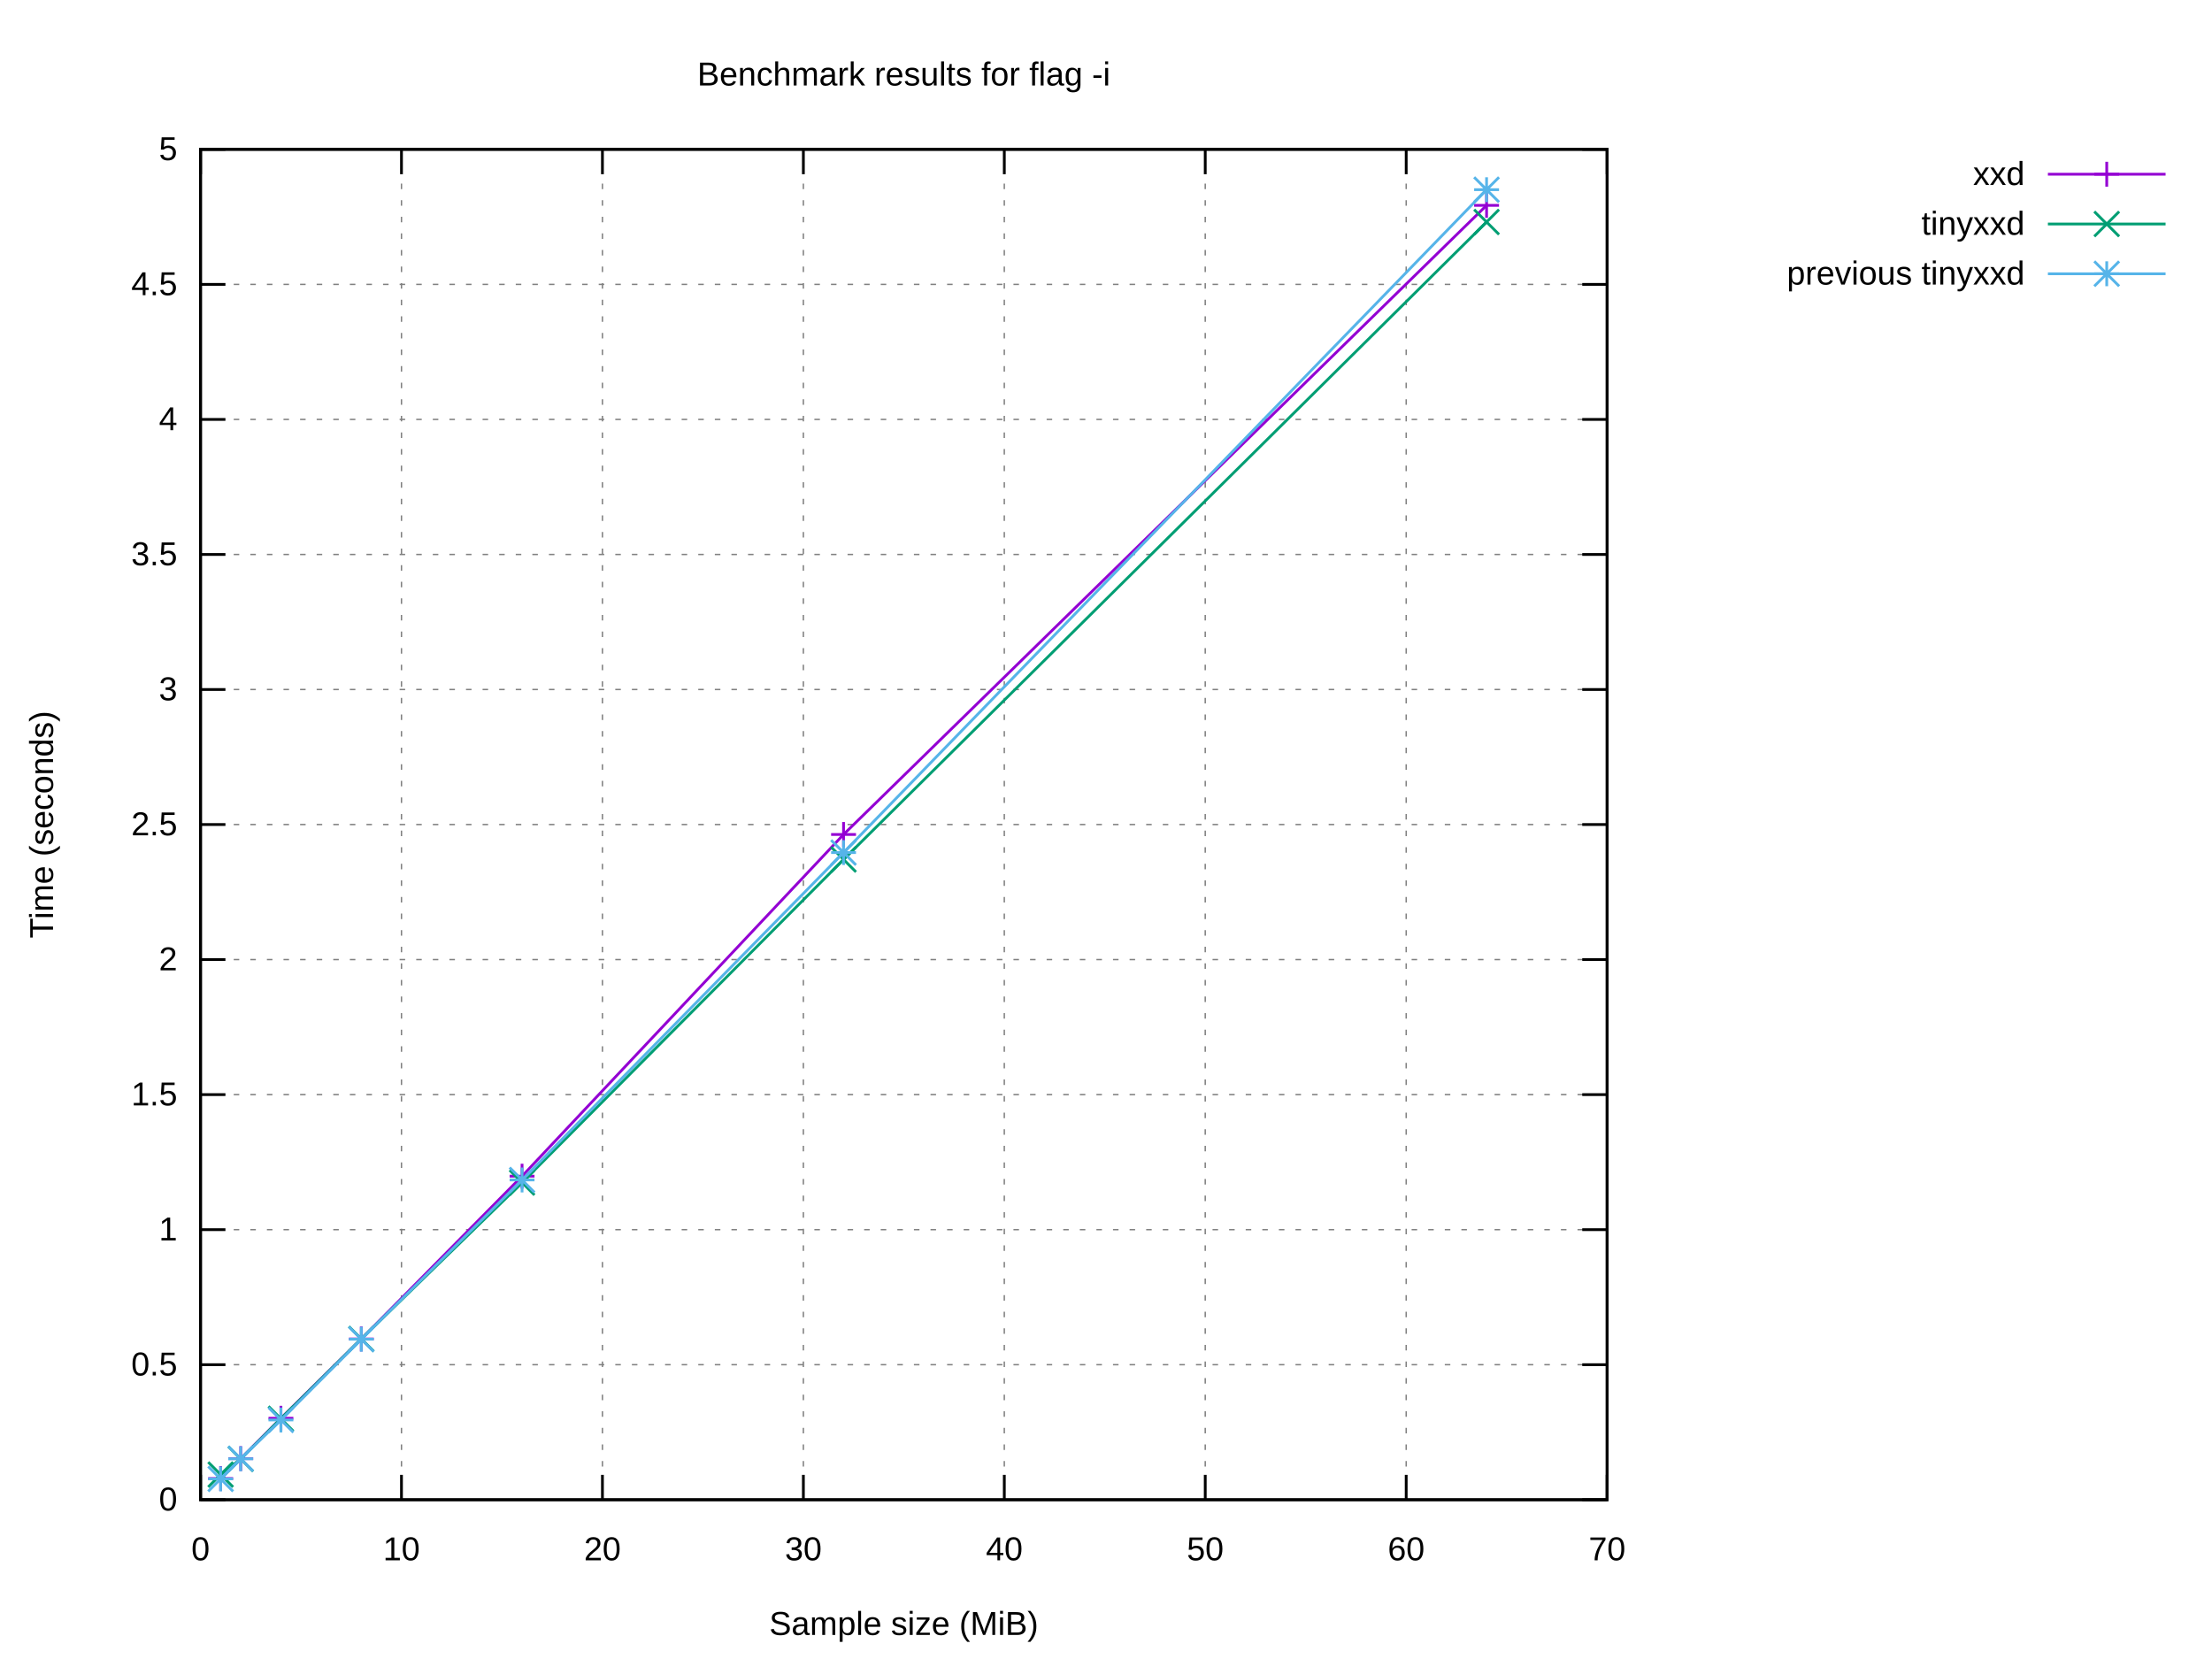
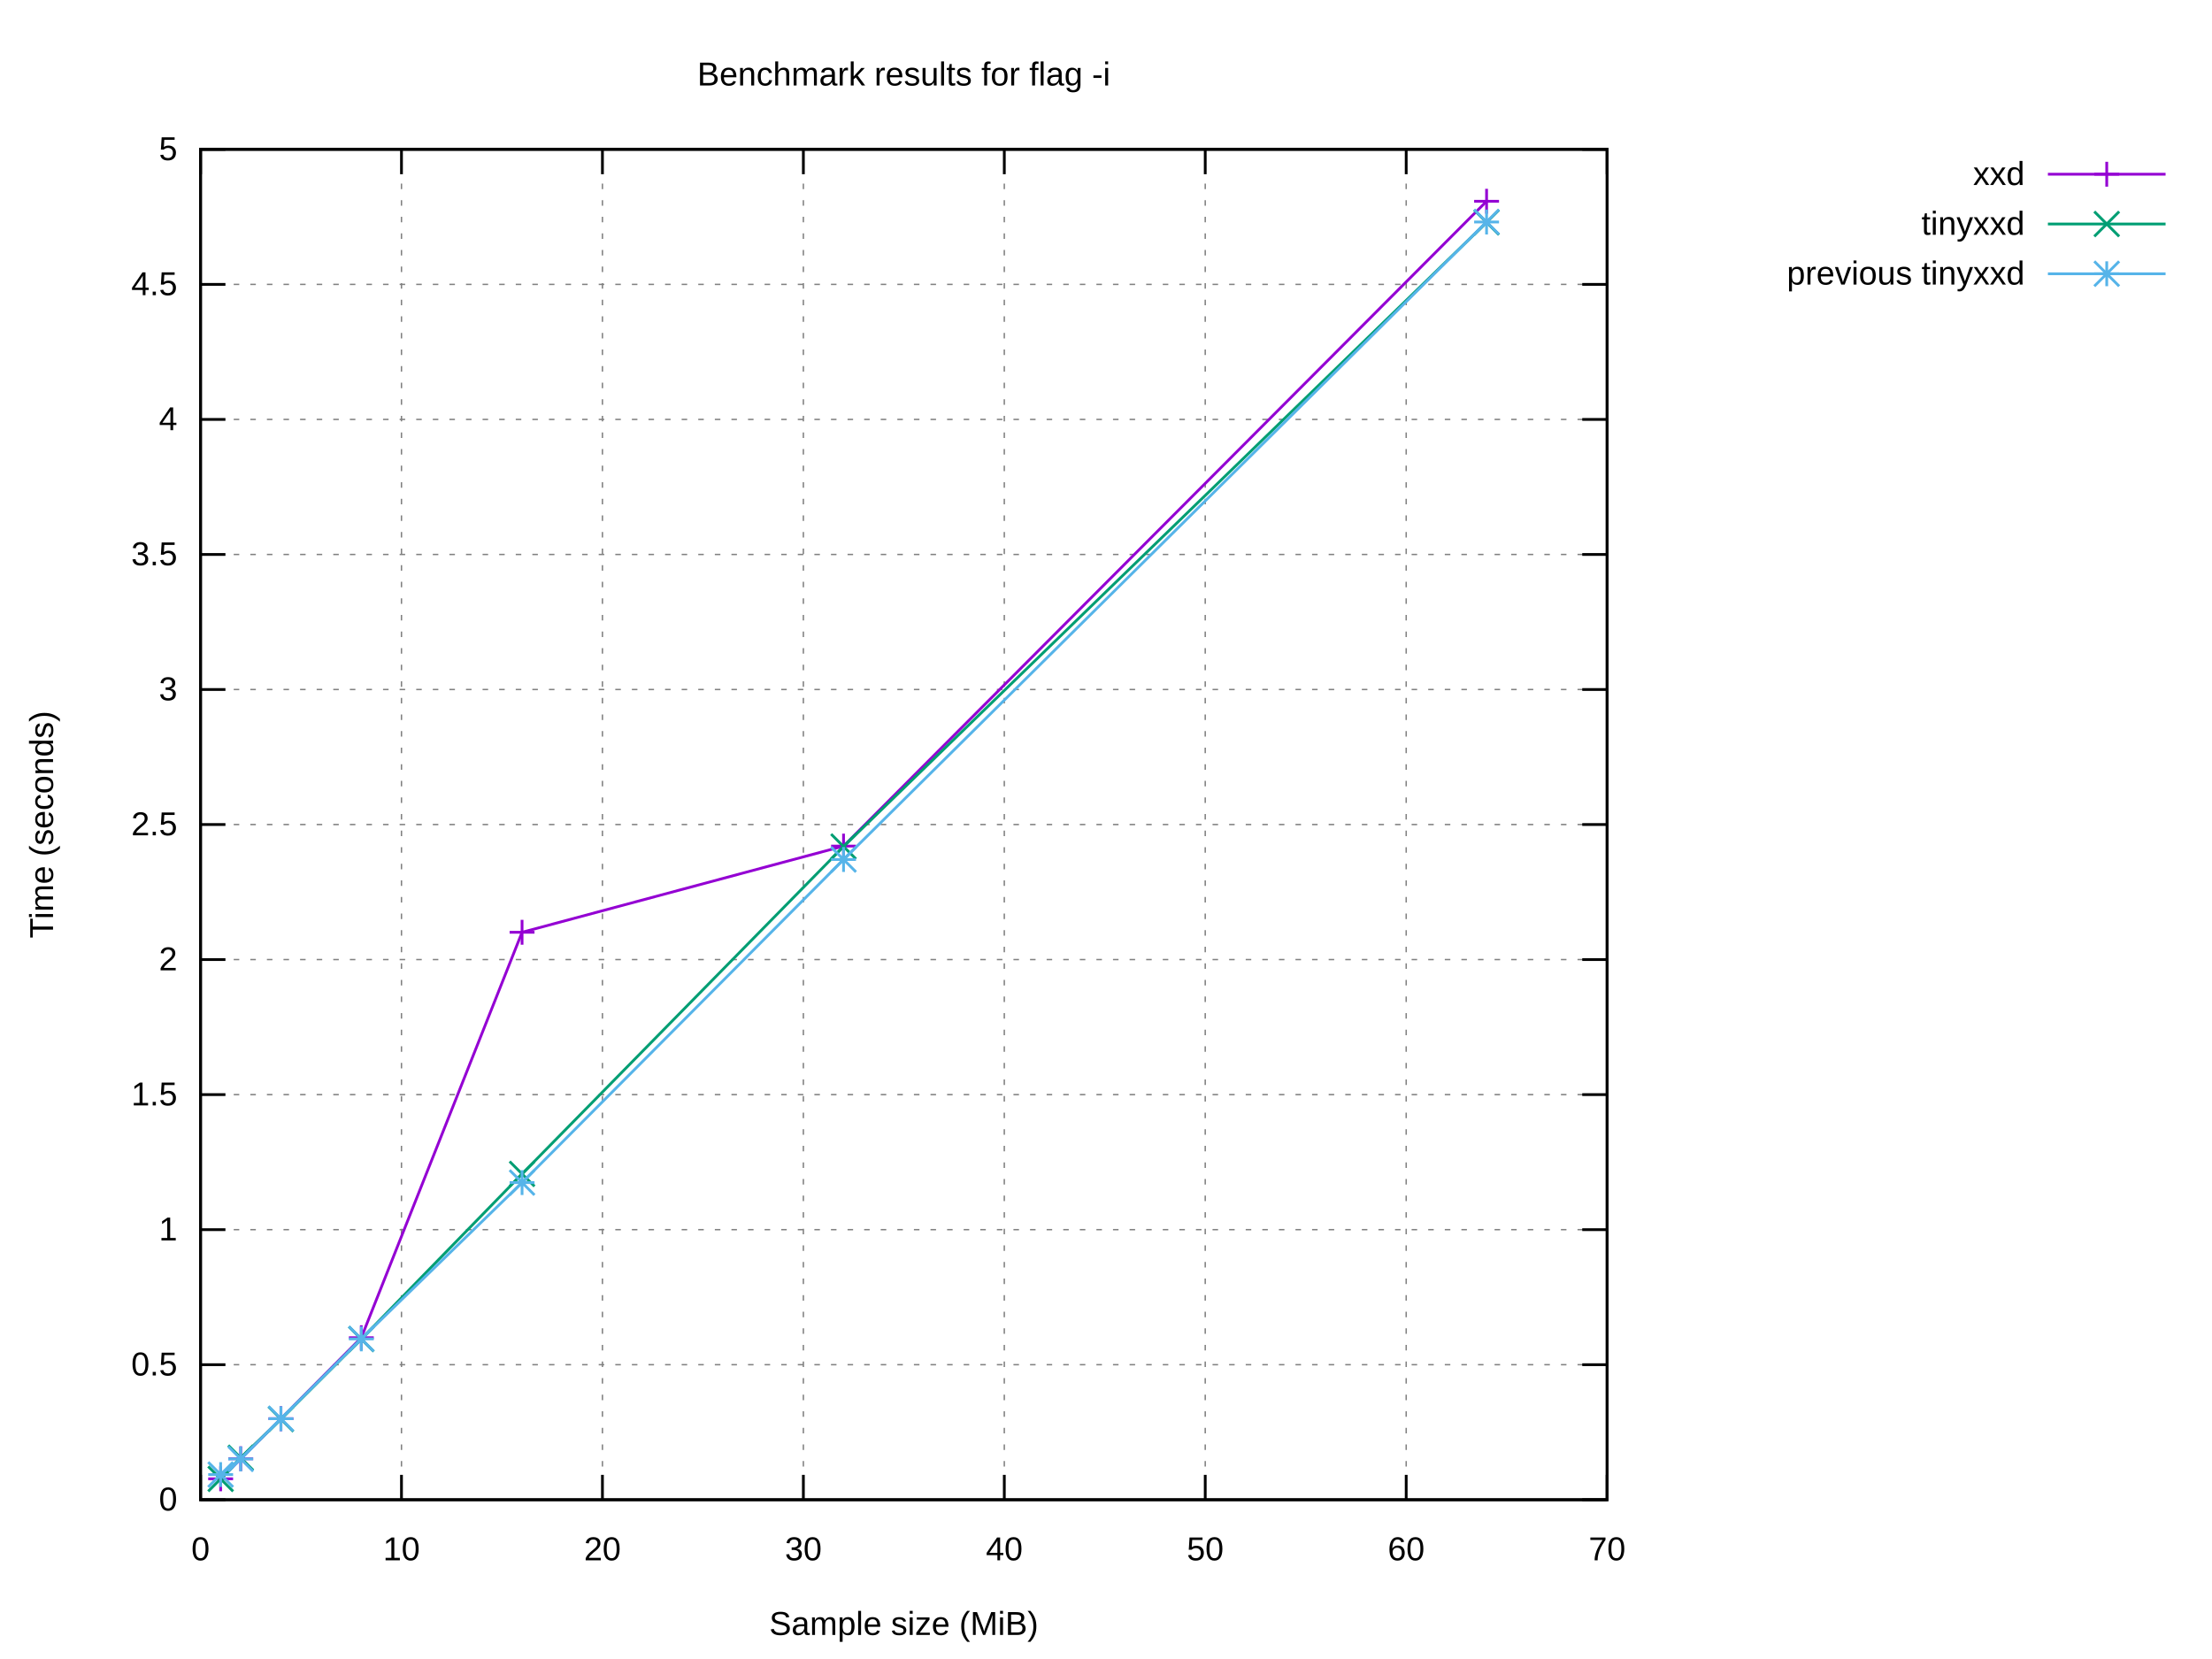
<svg xmlns="http://www.w3.org/2000/svg" xmlns:xlink="http://www.w3.org/1999/xlink" width="800" height="600" viewBox="0 0 800 600">
  <g id="gnuplot_canvas">
    <rect x="0" y="0" width="800" height="600" fill="#ffffff" />
    <defs>
      <circle id="gpDot" r="0.5" stroke-width="0.5" stroke="currentColor" />
      <path id="gpPt0" stroke-width="0.222" stroke="currentColor" d="M-1,0 h2 M0,-1 v2" />
      <path id="gpPt1" stroke-width="0.222" stroke="currentColor" d="M-1,-1 L1,1 M1,-1 L-1,1" />
      <path id="gpPt2" stroke-width="0.222" stroke="currentColor" d="M-1,0 L1,0 M0,-1 L0,1 M-1,-1 L1,1 M-1,1 L1,-1" />
      <rect id="gpPt3" stroke-width="0.222" stroke="currentColor" x="-1" y="-1" width="2" height="2" />
      <rect id="gpPt4" stroke-width="0.222" stroke="currentColor" fill="currentColor" x="-1" y="-1" width="2" height="2" />
      <circle id="gpPt5" stroke-width="0.222" stroke="currentColor" cx="0" cy="0" r="1" />
      <use xlink:href="#gpPt5" id="gpPt6" fill="currentColor" stroke="none" />
      <path id="gpPt7" stroke-width="0.222" stroke="currentColor" d="M0,-1.33 L-1.33,0.67 L1.33,0.67 z" />
      <use xlink:href="#gpPt7" id="gpPt8" fill="currentColor" stroke="none" />
      <use xlink:href="#gpPt7" id="gpPt9" stroke="currentColor" transform="rotate(180)" />
      <use xlink:href="#gpPt9" id="gpPt10" fill="currentColor" stroke="none" />
      <use xlink:href="#gpPt3" id="gpPt11" stroke="currentColor" transform="rotate(45)" />
      <use xlink:href="#gpPt11" id="gpPt12" fill="currentColor" stroke="none" />
      <path id="gpPt13" stroke-width="0.222" stroke="currentColor" d="M0,1.330 L1.265,0.411 L0.782,-1.067 L-0.782,-1.076 L-1.265,0.411 z" />
      <use xlink:href="#gpPt13" id="gpPt14" fill="currentColor" stroke="none" />
      <filter id="textbox" filterUnits="objectBoundingBox" x="0" y="0" height="1" width="1">
        <feFlood flood-color="#FFFFFF" flood-opacity="1" result="bgnd" />
        <feComposite in="SourceGraphic" in2="bgnd" operator="atop" />
      </filter>
      <filter id="greybox" filterUnits="objectBoundingBox" x="0" y="0" height="1" width="1">
        <feFlood flood-color="lightgrey" flood-opacity="1" result="grey" />
        <feComposite in="SourceGraphic" in2="grey" operator="atop" />
      </filter>
    </defs>
    <g fill="none" color="#FFFFFF" stroke="currentColor" stroke-width="1.00" stroke-linecap="butt" stroke-linejoin="miter">
</g>
    <g fill="none" color="black" stroke="currentColor" stroke-width="1.00" stroke-linecap="butt" stroke-linejoin="miter">
</g>
    <g fill="none" color="black" stroke="black" stroke-width="0.50" stroke-linecap="butt" stroke-linejoin="miter">
</g>
    <g fill="none" color="gray" stroke="currentColor" stroke-width="0.50" stroke-linecap="butt" stroke-linejoin="miter">
      <path stroke="gray" stroke-dasharray="2,4" class="gridline" d="M72.53,542.40 L581.24,542.40  " />
    </g>
    <g fill="none" color="gray" stroke="gray" stroke-width="1.00" stroke-linecap="butt" stroke-linejoin="miter">
</g>
    <g fill="none" color="black" stroke="currentColor" stroke-width="1.00" stroke-linecap="butt" stroke-linejoin="miter">
      <path stroke="black" d="M72.53,542.40 L81.53,542.40 M581.24,542.40 L572.24,542.40  " />
      <g transform="translate(64.14,546.30)" stroke="none" fill="black" font-family="Arial" font-size="12.00" text-anchor="end">
        <text>
          <tspan font-family="Arial"> 0</tspan>
        </text>
      </g>
    </g>
    <g fill="none" color="black" stroke="currentColor" stroke-width="1.00" stroke-linecap="butt" stroke-linejoin="miter">
</g>
    <g fill="none" color="black" stroke="black" stroke-width="0.50" stroke-linecap="butt" stroke-linejoin="miter">
</g>
    <g fill="none" color="gray" stroke="currentColor" stroke-width="0.50" stroke-linecap="butt" stroke-linejoin="miter">
      <path stroke="gray" stroke-dasharray="2,4" class="gridline" d="M72.53,493.56 L581.24,493.56  " />
    </g>
    <g fill="none" color="gray" stroke="gray" stroke-width="1.00" stroke-linecap="butt" stroke-linejoin="miter">
</g>
    <g fill="none" color="black" stroke="currentColor" stroke-width="1.00" stroke-linecap="butt" stroke-linejoin="miter">
      <path stroke="black" d="M72.53,493.56 L81.53,493.56 M581.24,493.56 L572.24,493.56  " />
      <g transform="translate(64.14,497.46)" stroke="none" fill="black" font-family="Arial" font-size="12.00" text-anchor="end">
        <text>
          <tspan font-family="Arial"> 0.5</tspan>
        </text>
      </g>
    </g>
    <g fill="none" color="black" stroke="currentColor" stroke-width="1.00" stroke-linecap="butt" stroke-linejoin="miter">
</g>
    <g fill="none" color="black" stroke="black" stroke-width="0.50" stroke-linecap="butt" stroke-linejoin="miter">
</g>
    <g fill="none" color="gray" stroke="currentColor" stroke-width="0.50" stroke-linecap="butt" stroke-linejoin="miter">
      <path stroke="gray" stroke-dasharray="2,4" class="gridline" d="M72.53,444.72 L581.24,444.72  " />
    </g>
    <g fill="none" color="gray" stroke="gray" stroke-width="1.00" stroke-linecap="butt" stroke-linejoin="miter">
</g>
    <g fill="none" color="black" stroke="currentColor" stroke-width="1.00" stroke-linecap="butt" stroke-linejoin="miter">
      <path stroke="black" d="M72.53,444.72 L81.53,444.72 M581.24,444.72 L572.24,444.72  " />
      <g transform="translate(64.14,448.62)" stroke="none" fill="black" font-family="Arial" font-size="12.00" text-anchor="end">
        <text>
          <tspan font-family="Arial"> 1</tspan>
        </text>
      </g>
    </g>
    <g fill="none" color="black" stroke="currentColor" stroke-width="1.00" stroke-linecap="butt" stroke-linejoin="miter">
</g>
    <g fill="none" color="black" stroke="black" stroke-width="0.50" stroke-linecap="butt" stroke-linejoin="miter">
</g>
    <g fill="none" color="gray" stroke="currentColor" stroke-width="0.50" stroke-linecap="butt" stroke-linejoin="miter">
      <path stroke="gray" stroke-dasharray="2,4" class="gridline" d="M72.53,395.88 L581.24,395.88  " />
    </g>
    <g fill="none" color="gray" stroke="gray" stroke-width="1.00" stroke-linecap="butt" stroke-linejoin="miter">
</g>
    <g fill="none" color="black" stroke="currentColor" stroke-width="1.00" stroke-linecap="butt" stroke-linejoin="miter">
      <path stroke="black" d="M72.53,395.88 L81.53,395.88 M581.24,395.88 L572.24,395.88  " />
      <g transform="translate(64.14,399.78)" stroke="none" fill="black" font-family="Arial" font-size="12.00" text-anchor="end">
        <text>
          <tspan font-family="Arial"> 1.5</tspan>
        </text>
      </g>
    </g>
    <g fill="none" color="black" stroke="currentColor" stroke-width="1.00" stroke-linecap="butt" stroke-linejoin="miter">
</g>
    <g fill="none" color="black" stroke="black" stroke-width="0.50" stroke-linecap="butt" stroke-linejoin="miter">
</g>
    <g fill="none" color="gray" stroke="currentColor" stroke-width="0.50" stroke-linecap="butt" stroke-linejoin="miter">
      <path stroke="gray" stroke-dasharray="2,4" class="gridline" d="M72.53,347.04 L581.24,347.04  " />
    </g>
    <g fill="none" color="gray" stroke="gray" stroke-width="1.00" stroke-linecap="butt" stroke-linejoin="miter">
</g>
    <g fill="none" color="black" stroke="currentColor" stroke-width="1.00" stroke-linecap="butt" stroke-linejoin="miter">
      <path stroke="black" d="M72.53,347.04 L81.53,347.04 M581.24,347.04 L572.24,347.04  " />
      <g transform="translate(64.14,350.94)" stroke="none" fill="black" font-family="Arial" font-size="12.00" text-anchor="end">
        <text>
          <tspan font-family="Arial"> 2</tspan>
        </text>
      </g>
    </g>
    <g fill="none" color="black" stroke="currentColor" stroke-width="1.00" stroke-linecap="butt" stroke-linejoin="miter">
</g>
    <g fill="none" color="black" stroke="black" stroke-width="0.50" stroke-linecap="butt" stroke-linejoin="miter">
</g>
    <g fill="none" color="gray" stroke="currentColor" stroke-width="0.50" stroke-linecap="butt" stroke-linejoin="miter">
      <path stroke="gray" stroke-dasharray="2,4" class="gridline" d="M72.53,298.20 L581.24,298.20  " />
    </g>
    <g fill="none" color="gray" stroke="gray" stroke-width="1.00" stroke-linecap="butt" stroke-linejoin="miter">
</g>
    <g fill="none" color="black" stroke="currentColor" stroke-width="1.00" stroke-linecap="butt" stroke-linejoin="miter">
      <path stroke="black" d="M72.53,298.20 L81.53,298.20 M581.24,298.20 L572.24,298.20  " />
      <g transform="translate(64.14,302.10)" stroke="none" fill="black" font-family="Arial" font-size="12.00" text-anchor="end">
        <text>
          <tspan font-family="Arial"> 2.5</tspan>
        </text>
      </g>
    </g>
    <g fill="none" color="black" stroke="currentColor" stroke-width="1.00" stroke-linecap="butt" stroke-linejoin="miter">
</g>
    <g fill="none" color="black" stroke="black" stroke-width="0.50" stroke-linecap="butt" stroke-linejoin="miter">
</g>
    <g fill="none" color="gray" stroke="currentColor" stroke-width="0.50" stroke-linecap="butt" stroke-linejoin="miter">
      <path stroke="gray" stroke-dasharray="2,4" class="gridline" d="M72.53,249.37 L581.24,249.37  " />
    </g>
    <g fill="none" color="gray" stroke="gray" stroke-width="1.00" stroke-linecap="butt" stroke-linejoin="miter">
</g>
    <g fill="none" color="black" stroke="currentColor" stroke-width="1.00" stroke-linecap="butt" stroke-linejoin="miter">
      <path stroke="black" d="M72.53,249.37 L81.53,249.37 M581.24,249.37 L572.24,249.37  " />
      <g transform="translate(64.14,253.27)" stroke="none" fill="black" font-family="Arial" font-size="12.00" text-anchor="end">
        <text>
          <tspan font-family="Arial"> 3</tspan>
        </text>
      </g>
    </g>
    <g fill="none" color="black" stroke="currentColor" stroke-width="1.00" stroke-linecap="butt" stroke-linejoin="miter">
</g>
    <g fill="none" color="black" stroke="black" stroke-width="0.50" stroke-linecap="butt" stroke-linejoin="miter">
</g>
    <g fill="none" color="gray" stroke="currentColor" stroke-width="0.50" stroke-linecap="butt" stroke-linejoin="miter">
      <path stroke="gray" stroke-dasharray="2,4" class="gridline" d="M72.53,200.53 L581.24,200.53  " />
    </g>
    <g fill="none" color="gray" stroke="gray" stroke-width="1.00" stroke-linecap="butt" stroke-linejoin="miter">
</g>
    <g fill="none" color="black" stroke="currentColor" stroke-width="1.00" stroke-linecap="butt" stroke-linejoin="miter">
      <path stroke="black" d="M72.53,200.53 L81.53,200.53 M581.24,200.53 L572.24,200.53  " />
      <g transform="translate(64.14,204.43)" stroke="none" fill="black" font-family="Arial" font-size="12.00" text-anchor="end">
        <text>
          <tspan font-family="Arial"> 3.5</tspan>
        </text>
      </g>
    </g>
    <g fill="none" color="black" stroke="currentColor" stroke-width="1.00" stroke-linecap="butt" stroke-linejoin="miter">
</g>
    <g fill="none" color="black" stroke="black" stroke-width="0.50" stroke-linecap="butt" stroke-linejoin="miter">
</g>
    <g fill="none" color="gray" stroke="currentColor" stroke-width="0.50" stroke-linecap="butt" stroke-linejoin="miter">
      <path stroke="gray" stroke-dasharray="2,4" class="gridline" d="M72.53,151.69 L581.24,151.69  " />
    </g>
    <g fill="none" color="gray" stroke="gray" stroke-width="1.00" stroke-linecap="butt" stroke-linejoin="miter">
</g>
    <g fill="none" color="black" stroke="currentColor" stroke-width="1.00" stroke-linecap="butt" stroke-linejoin="miter">
      <path stroke="black" d="M72.53,151.69 L81.53,151.69 M581.24,151.69 L572.24,151.69  " />
      <g transform="translate(64.14,155.59)" stroke="none" fill="black" font-family="Arial" font-size="12.00" text-anchor="end">
        <text>
          <tspan font-family="Arial"> 4</tspan>
        </text>
      </g>
    </g>
    <g fill="none" color="black" stroke="currentColor" stroke-width="1.00" stroke-linecap="butt" stroke-linejoin="miter">
</g>
    <g fill="none" color="black" stroke="black" stroke-width="0.50" stroke-linecap="butt" stroke-linejoin="miter">
</g>
    <g fill="none" color="gray" stroke="currentColor" stroke-width="0.50" stroke-linecap="butt" stroke-linejoin="miter">
      <path stroke="gray" stroke-dasharray="2,4" class="gridline" d="M72.53,102.85 L581.24,102.85  " />
    </g>
    <g fill="none" color="gray" stroke="gray" stroke-width="1.00" stroke-linecap="butt" stroke-linejoin="miter">
</g>
    <g fill="none" color="black" stroke="currentColor" stroke-width="1.00" stroke-linecap="butt" stroke-linejoin="miter">
      <path stroke="black" d="M72.53,102.85 L81.53,102.85 M581.24,102.85 L572.24,102.85  " />
      <g transform="translate(64.14,106.75)" stroke="none" fill="black" font-family="Arial" font-size="12.00" text-anchor="end">
        <text>
          <tspan font-family="Arial"> 4.5</tspan>
        </text>
      </g>
    </g>
    <g fill="none" color="black" stroke="currentColor" stroke-width="1.00" stroke-linecap="butt" stroke-linejoin="miter">
</g>
    <g fill="none" color="black" stroke="black" stroke-width="0.50" stroke-linecap="butt" stroke-linejoin="miter">
</g>
    <g fill="none" color="gray" stroke="currentColor" stroke-width="0.50" stroke-linecap="butt" stroke-linejoin="miter">
      <path stroke="gray" stroke-dasharray="2,4" class="gridline" d="M72.53,54.01 L581.24,54.01  " />
    </g>
    <g fill="none" color="gray" stroke="gray" stroke-width="1.00" stroke-linecap="butt" stroke-linejoin="miter">
</g>
    <g fill="none" color="black" stroke="currentColor" stroke-width="1.00" stroke-linecap="butt" stroke-linejoin="miter">
      <path stroke="black" d="M72.53,54.01 L81.53,54.01 M581.24,54.01 L572.24,54.01  " />
      <g transform="translate(64.14,57.91)" stroke="none" fill="black" font-family="Arial" font-size="12.00" text-anchor="end">
        <text>
          <tspan font-family="Arial"> 5</tspan>
        </text>
      </g>
    </g>
    <g fill="none" color="black" stroke="currentColor" stroke-width="1.00" stroke-linecap="butt" stroke-linejoin="miter">
</g>
    <g fill="none" color="black" stroke="black" stroke-width="0.50" stroke-linecap="butt" stroke-linejoin="miter">
</g>
    <g fill="none" color="gray" stroke="currentColor" stroke-width="0.50" stroke-linecap="butt" stroke-linejoin="miter">
      <path stroke="gray" stroke-dasharray="2,4" class="gridline" d="M72.53,542.40 L72.53,54.01  " />
    </g>
    <g fill="none" color="gray" stroke="gray" stroke-width="1.00" stroke-linecap="butt" stroke-linejoin="miter">
</g>
    <g fill="none" color="black" stroke="currentColor" stroke-width="1.00" stroke-linecap="butt" stroke-linejoin="miter">
      <path stroke="black" d="M72.53,542.40 L72.53,533.40 M72.53,54.01 L72.53,63.01  " />
      <g transform="translate(72.53,564.30)" stroke="none" fill="black" font-family="Arial" font-size="12.00" text-anchor="middle">
        <text>
          <tspan font-family="Arial"> 0</tspan>
        </text>
      </g>
    </g>
    <g fill="none" color="black" stroke="currentColor" stroke-width="1.00" stroke-linecap="butt" stroke-linejoin="miter">
</g>
    <g fill="none" color="black" stroke="black" stroke-width="0.50" stroke-linecap="butt" stroke-linejoin="miter">
</g>
    <g fill="none" color="gray" stroke="currentColor" stroke-width="0.50" stroke-linecap="butt" stroke-linejoin="miter">
      <path stroke="gray" stroke-dasharray="2,4" class="gridline" d="M145.20,542.40 L145.20,54.01  " />
    </g>
    <g fill="none" color="gray" stroke="gray" stroke-width="1.00" stroke-linecap="butt" stroke-linejoin="miter">
</g>
    <g fill="none" color="black" stroke="currentColor" stroke-width="1.00" stroke-linecap="butt" stroke-linejoin="miter">
      <path stroke="black" d="M145.20,542.40 L145.20,533.40 M145.20,54.01 L145.20,63.01  " />
      <g transform="translate(145.20,564.30)" stroke="none" fill="black" font-family="Arial" font-size="12.00" text-anchor="middle">
        <text>
          <tspan font-family="Arial"> 10</tspan>
        </text>
      </g>
    </g>
    <g fill="none" color="black" stroke="currentColor" stroke-width="1.00" stroke-linecap="butt" stroke-linejoin="miter">
</g>
    <g fill="none" color="black" stroke="black" stroke-width="0.50" stroke-linecap="butt" stroke-linejoin="miter">
</g>
    <g fill="none" color="gray" stroke="currentColor" stroke-width="0.50" stroke-linecap="butt" stroke-linejoin="miter">
      <path stroke="gray" stroke-dasharray="2,4" class="gridline" d="M217.88,542.40 L217.88,54.01  " />
    </g>
    <g fill="none" color="gray" stroke="gray" stroke-width="1.00" stroke-linecap="butt" stroke-linejoin="miter">
</g>
    <g fill="none" color="black" stroke="currentColor" stroke-width="1.00" stroke-linecap="butt" stroke-linejoin="miter">
      <path stroke="black" d="M217.88,542.40 L217.88,533.40 M217.88,54.01 L217.88,63.01  " />
      <g transform="translate(217.88,564.30)" stroke="none" fill="black" font-family="Arial" font-size="12.00" text-anchor="middle">
        <text>
          <tspan font-family="Arial"> 20</tspan>
        </text>
      </g>
    </g>
    <g fill="none" color="black" stroke="currentColor" stroke-width="1.00" stroke-linecap="butt" stroke-linejoin="miter">
</g>
    <g fill="none" color="black" stroke="black" stroke-width="0.50" stroke-linecap="butt" stroke-linejoin="miter">
</g>
    <g fill="none" color="gray" stroke="currentColor" stroke-width="0.50" stroke-linecap="butt" stroke-linejoin="miter">
      <path stroke="gray" stroke-dasharray="2,4" class="gridline" d="M290.55,542.40 L290.55,54.01  " />
    </g>
    <g fill="none" color="gray" stroke="gray" stroke-width="1.00" stroke-linecap="butt" stroke-linejoin="miter">
</g>
    <g fill="none" color="black" stroke="currentColor" stroke-width="1.00" stroke-linecap="butt" stroke-linejoin="miter">
      <path stroke="black" d="M290.55,542.40 L290.55,533.40 M290.55,54.01 L290.55,63.01  " />
      <g transform="translate(290.55,564.30)" stroke="none" fill="black" font-family="Arial" font-size="12.00" text-anchor="middle">
        <text>
          <tspan font-family="Arial"> 30</tspan>
        </text>
      </g>
    </g>
    <g fill="none" color="black" stroke="currentColor" stroke-width="1.00" stroke-linecap="butt" stroke-linejoin="miter">
</g>
    <g fill="none" color="black" stroke="black" stroke-width="0.50" stroke-linecap="butt" stroke-linejoin="miter">
</g>
    <g fill="none" color="gray" stroke="currentColor" stroke-width="0.50" stroke-linecap="butt" stroke-linejoin="miter">
      <path stroke="gray" stroke-dasharray="2,4" class="gridline" d="M363.22,542.40 L363.22,54.01  " />
    </g>
    <g fill="none" color="gray" stroke="gray" stroke-width="1.00" stroke-linecap="butt" stroke-linejoin="miter">
</g>
    <g fill="none" color="black" stroke="currentColor" stroke-width="1.00" stroke-linecap="butt" stroke-linejoin="miter">
      <path stroke="black" d="M363.22,542.40 L363.22,533.40 M363.22,54.01 L363.22,63.01  " />
      <g transform="translate(363.22,564.30)" stroke="none" fill="black" font-family="Arial" font-size="12.00" text-anchor="middle">
        <text>
          <tspan font-family="Arial"> 40</tspan>
        </text>
      </g>
    </g>
    <g fill="none" color="black" stroke="currentColor" stroke-width="1.00" stroke-linecap="butt" stroke-linejoin="miter">
</g>
    <g fill="none" color="black" stroke="black" stroke-width="0.50" stroke-linecap="butt" stroke-linejoin="miter">
</g>
    <g fill="none" color="gray" stroke="currentColor" stroke-width="0.50" stroke-linecap="butt" stroke-linejoin="miter">
      <path stroke="gray" stroke-dasharray="2,4" class="gridline" d="M435.89,542.40 L435.89,54.01  " />
    </g>
    <g fill="none" color="gray" stroke="gray" stroke-width="1.00" stroke-linecap="butt" stroke-linejoin="miter">
</g>
    <g fill="none" color="black" stroke="currentColor" stroke-width="1.00" stroke-linecap="butt" stroke-linejoin="miter">
      <path stroke="black" d="M435.89,542.40 L435.89,533.40 M435.89,54.01 L435.89,63.01  " />
      <g transform="translate(435.89,564.30)" stroke="none" fill="black" font-family="Arial" font-size="12.00" text-anchor="middle">
        <text>
          <tspan font-family="Arial"> 50</tspan>
        </text>
      </g>
    </g>
    <g fill="none" color="black" stroke="currentColor" stroke-width="1.00" stroke-linecap="butt" stroke-linejoin="miter">
</g>
    <g fill="none" color="black" stroke="black" stroke-width="0.50" stroke-linecap="butt" stroke-linejoin="miter">
</g>
    <g fill="none" color="gray" stroke="currentColor" stroke-width="0.50" stroke-linecap="butt" stroke-linejoin="miter">
      <path stroke="gray" stroke-dasharray="2,4" class="gridline" d="M508.57,542.40 L508.57,54.01  " />
    </g>
    <g fill="none" color="gray" stroke="gray" stroke-width="1.00" stroke-linecap="butt" stroke-linejoin="miter">
</g>
    <g fill="none" color="black" stroke="currentColor" stroke-width="1.00" stroke-linecap="butt" stroke-linejoin="miter">
      <path stroke="black" d="M508.57,542.40 L508.57,533.40 M508.57,54.01 L508.57,63.01  " />
      <g transform="translate(508.57,564.30)" stroke="none" fill="black" font-family="Arial" font-size="12.00" text-anchor="middle">
        <text>
          <tspan font-family="Arial"> 60</tspan>
        </text>
      </g>
    </g>
    <g fill="none" color="black" stroke="currentColor" stroke-width="1.00" stroke-linecap="butt" stroke-linejoin="miter">
</g>
    <g fill="none" color="black" stroke="black" stroke-width="0.50" stroke-linecap="butt" stroke-linejoin="miter">
</g>
    <g fill="none" color="gray" stroke="currentColor" stroke-width="0.50" stroke-linecap="butt" stroke-linejoin="miter">
      <path stroke="gray" stroke-dasharray="2,4" class="gridline" d="M581.24,542.40 L581.24,54.01  " />
    </g>
    <g fill="none" color="gray" stroke="gray" stroke-width="1.00" stroke-linecap="butt" stroke-linejoin="miter">
</g>
    <g fill="none" color="black" stroke="currentColor" stroke-width="1.00" stroke-linecap="butt" stroke-linejoin="miter">
      <path stroke="black" d="M581.24,542.40 L581.24,533.40 M581.24,54.01 L581.24,63.01  " />
      <g transform="translate(581.24,564.30)" stroke="none" fill="black" font-family="Arial" font-size="12.00" text-anchor="middle">
        <text>
          <tspan font-family="Arial"> 70</tspan>
        </text>
      </g>
    </g>
    <g fill="none" color="black" stroke="currentColor" stroke-width="1.00" stroke-linecap="butt" stroke-linejoin="miter">
</g>
    <g fill="none" color="black" stroke="currentColor" stroke-width="1.00" stroke-linecap="butt" stroke-linejoin="miter">
      <path stroke="black" d="M72.53,54.01 L72.53,542.40 L581.24,542.40 L581.24,54.01 L72.53,54.01 Z  " />
    </g>
    <g fill="none" color="black" stroke="currentColor" stroke-width="1.00" stroke-linecap="butt" stroke-linejoin="miter">
</g>
    <g id="gnuplot_plot_1">
      <g fill="none" color="black" stroke="currentColor" stroke-width="1.00" stroke-linecap="butt" stroke-linejoin="miter">
        <g transform="translate(732.26,66.91)" stroke="none" fill="black" font-family="Arial" font-size="12.00" text-anchor="end">
          <text>
            <tspan font-family="Arial">xxd</tspan>
          </text>
        </g>
      </g>
      <g fill="none" color="black" stroke="currentColor" stroke-width="1.00" stroke-linecap="butt" stroke-linejoin="miter">
-         <path stroke="rgb(148,   0, 211)" d="M740.65,63.01 L783.21,63.01 M537.64,74.27 L305.08,301.80 L188.81,425.38 L130.67,484.25 L101.60,512.93 L87.06,527.53   L79.80,534.73  " />
-         <use xlink:href="#gpPt0" transform="translate(537.64,74.27) scale(4.50)" color="rgb(148,   0, 211)" />
-         <use xlink:href="#gpPt0" transform="translate(305.08,301.80) scale(4.50)" color="rgb(148,   0, 211)" />
-         <use xlink:href="#gpPt0" transform="translate(188.81,425.38) scale(4.50)" color="rgb(148,   0, 211)" />
-         <use xlink:href="#gpPt0" transform="translate(130.67,484.25) scale(4.50)" color="rgb(148,   0, 211)" />
-         <use xlink:href="#gpPt0" transform="translate(101.60,512.93) scale(4.50)" color="rgb(148,   0, 211)" />
-         <use xlink:href="#gpPt0" transform="translate(87.06,527.53) scale(4.50)" color="rgb(148,   0, 211)" />
-         <use xlink:href="#gpPt0" transform="translate(79.80,534.73) scale(4.50)" color="rgb(148,   0, 211)" />
+         <path stroke="rgb(148,   0, 211)" d="M740.65,63.01 L783.21,63.01 M537.64,72.79 L305.08,306.00 L188.81,337.17 L130.67,483.80 L101.60,513.09 L87.06,527.58   L79.80,534.83  " />
+         <use xlink:href="#gpPt0" transform="translate(537.64,72.79) scale(4.50)" color="rgb(148,   0, 211)" />
+         <use xlink:href="#gpPt0" transform="translate(305.08,306.00) scale(4.50)" color="rgb(148,   0, 211)" />
+         <use xlink:href="#gpPt0" transform="translate(188.81,337.17) scale(4.50)" color="rgb(148,   0, 211)" />
+         <use xlink:href="#gpPt0" transform="translate(130.67,483.80) scale(4.50)" color="rgb(148,   0, 211)" />
+         <use xlink:href="#gpPt0" transform="translate(101.60,513.09) scale(4.50)" color="rgb(148,   0, 211)" />
+         <use xlink:href="#gpPt0" transform="translate(87.06,527.58) scale(4.50)" color="rgb(148,   0, 211)" />
+         <use xlink:href="#gpPt0" transform="translate(79.80,534.83) scale(4.50)" color="rgb(148,   0, 211)" />
        <use xlink:href="#gpPt0" transform="translate(761.93,63.01) scale(4.50)" color="rgb(148,   0, 211)" />
      </g>
    </g>
    <g id="gnuplot_plot_2">
      <g fill="none" color="black" stroke="currentColor" stroke-width="1.00" stroke-linecap="butt" stroke-linejoin="miter">
        <g transform="translate(732.26,84.91)" stroke="none" fill="black" font-family="Arial" font-size="12.00" text-anchor="end">
          <text>
            <tspan font-family="Arial">tinyxxd</tspan>
          </text>
        </g>
      </g>
      <g fill="none" color="black" stroke="currentColor" stroke-width="1.00" stroke-linecap="butt" stroke-linejoin="miter">
-         <path stroke="rgb(  0, 158, 115)" d="M740.65,81.01 L783.21,81.01 M537.64,80.29 L305.08,310.85 L188.81,427.70 L130.67,484.23 L101.60,513.10 L87.06,527.64   L79.80,533.30  " />
-         <use xlink:href="#gpPt1" transform="translate(537.64,80.29) scale(4.50)" color="rgb(  0, 158, 115)" />
-         <use xlink:href="#gpPt1" transform="translate(305.08,310.85) scale(4.50)" color="rgb(  0, 158, 115)" />
-         <use xlink:href="#gpPt1" transform="translate(188.81,427.70) scale(4.50)" color="rgb(  0, 158, 115)" />
-         <use xlink:href="#gpPt1" transform="translate(130.67,484.23) scale(4.50)" color="rgb(  0, 158, 115)" />
-         <use xlink:href="#gpPt1" transform="translate(101.60,513.10) scale(4.50)" color="rgb(  0, 158, 115)" />
-         <use xlink:href="#gpPt1" transform="translate(87.06,527.64) scale(4.50)" color="rgb(  0, 158, 115)" />
-         <use xlink:href="#gpPt1" transform="translate(79.80,533.30) scale(4.50)" color="rgb(  0, 158, 115)" />
+         <path stroke="rgb(  0, 158, 115)" d="M740.65,81.01 L783.21,81.01 M537.64,80.42 L305.08,306.16 L188.81,424.56 L130.67,484.28 L101.60,513.26 L87.06,527.22   L79.80,534.86  " />
+         <use xlink:href="#gpPt1" transform="translate(537.64,80.42) scale(4.50)" color="rgb(  0, 158, 115)" />
+         <use xlink:href="#gpPt1" transform="translate(305.08,306.16) scale(4.50)" color="rgb(  0, 158, 115)" />
+         <use xlink:href="#gpPt1" transform="translate(188.81,424.56) scale(4.50)" color="rgb(  0, 158, 115)" />
+         <use xlink:href="#gpPt1" transform="translate(130.67,484.28) scale(4.50)" color="rgb(  0, 158, 115)" />
+         <use xlink:href="#gpPt1" transform="translate(101.60,513.26) scale(4.50)" color="rgb(  0, 158, 115)" />
+         <use xlink:href="#gpPt1" transform="translate(87.06,527.22) scale(4.50)" color="rgb(  0, 158, 115)" />
+         <use xlink:href="#gpPt1" transform="translate(79.80,534.86) scale(4.50)" color="rgb(  0, 158, 115)" />
        <use xlink:href="#gpPt1" transform="translate(761.93,81.01) scale(4.50)" color="rgb(  0, 158, 115)" />
      </g>
    </g>
    <g id="gnuplot_plot_3">
      <g fill="none" color="black" stroke="currentColor" stroke-width="1.00" stroke-linecap="butt" stroke-linejoin="miter">
        <g transform="translate(732.26,102.91)" stroke="none" fill="black" font-family="Arial" font-size="12.00" text-anchor="end">
          <text>
            <tspan font-family="Arial">previous tinyxxd</tspan>
          </text>
        </g>
      </g>
      <g fill="none" color="black" stroke="currentColor" stroke-width="1.00" stroke-linecap="butt" stroke-linejoin="miter">
-         <path stroke="rgb( 86, 180, 233)" d="M740.65,99.01 L783.21,99.01 M537.64,68.60 L305.08,308.34 L188.81,426.75 L130.67,484.35 L101.60,513.55 L87.06,527.60   L79.80,534.87  " />
-         <use xlink:href="#gpPt2" transform="translate(537.64,68.60) scale(4.50)" color="rgb( 86, 180, 233)" />
-         <use xlink:href="#gpPt2" transform="translate(305.08,308.34) scale(4.50)" color="rgb( 86, 180, 233)" />
-         <use xlink:href="#gpPt2" transform="translate(188.81,426.75) scale(4.50)" color="rgb( 86, 180, 233)" />
-         <use xlink:href="#gpPt2" transform="translate(130.67,484.35) scale(4.50)" color="rgb( 86, 180, 233)" />
-         <use xlink:href="#gpPt2" transform="translate(101.60,513.55) scale(4.50)" color="rgb( 86, 180, 233)" />
-         <use xlink:href="#gpPt2" transform="translate(87.06,527.60) scale(4.50)" color="rgb( 86, 180, 233)" />
-         <use xlink:href="#gpPt2" transform="translate(79.80,534.87) scale(4.50)" color="rgb( 86, 180, 233)" />
+         <path stroke="rgb( 86, 180, 233)" d="M740.65,99.01 L783.21,99.01 M537.64,80.29 L305.08,310.85 L188.81,427.70 L130.67,484.23 L101.60,513.10 L87.06,527.64   L79.80,533.30  " />
+         <use xlink:href="#gpPt2" transform="translate(537.64,80.29) scale(4.50)" color="rgb( 86, 180, 233)" />
+         <use xlink:href="#gpPt2" transform="translate(305.08,310.85) scale(4.50)" color="rgb( 86, 180, 233)" />
+         <use xlink:href="#gpPt2" transform="translate(188.81,427.70) scale(4.50)" color="rgb( 86, 180, 233)" />
+         <use xlink:href="#gpPt2" transform="translate(130.67,484.23) scale(4.50)" color="rgb( 86, 180, 233)" />
+         <use xlink:href="#gpPt2" transform="translate(101.60,513.10) scale(4.50)" color="rgb( 86, 180, 233)" />
+         <use xlink:href="#gpPt2" transform="translate(87.06,527.64) scale(4.50)" color="rgb( 86, 180, 233)" />
+         <use xlink:href="#gpPt2" transform="translate(79.80,533.30) scale(4.50)" color="rgb( 86, 180, 233)" />
        <use xlink:href="#gpPt2" transform="translate(761.93,99.01) scale(4.50)" color="rgb( 86, 180, 233)" />
      </g>
    </g>
    <g fill="none" color="#FFFFFF" stroke="rgb( 86, 180, 233)" stroke-width="2.00" stroke-linecap="butt" stroke-linejoin="miter">
</g>
    <g fill="none" color="black" stroke="currentColor" stroke-width="2.00" stroke-linecap="butt" stroke-linejoin="miter">
</g>
    <g fill="none" color="black" stroke="black" stroke-width="1.00" stroke-linecap="butt" stroke-linejoin="miter">
</g>
    <g fill="none" color="black" stroke="currentColor" stroke-width="1.00" stroke-linecap="butt" stroke-linejoin="miter">
      <path stroke="black" d="M72.53,54.01 L72.53,542.40 L581.24,542.40 L581.24,54.01 L72.53,54.01 Z  " />
      <g transform="translate(19.18,298.21) rotate(270.00)" stroke="none" fill="black" font-family="Arial" font-size="12.00" text-anchor="middle">
        <text>
          <tspan font-family="Arial">Time (seconds)</tspan>
        </text>
      </g>
    </g>
    <g fill="none" color="black" stroke="currentColor" stroke-width="1.00" stroke-linecap="butt" stroke-linejoin="miter">
      <g transform="translate(326.88,591.30)" stroke="none" fill="black" font-family="Arial" font-size="12.00" text-anchor="middle">
        <text>
          <tspan font-family="Arial">Sample size (MiB)</tspan>
        </text>
      </g>
    </g>
    <g fill="none" color="black" stroke="currentColor" stroke-width="1.00" stroke-linecap="butt" stroke-linejoin="miter">
</g>
    <g fill="none" color="black" stroke="currentColor" stroke-width="1.00" stroke-linecap="butt" stroke-linejoin="miter">
      <g transform="translate(326.88,30.91)" stroke="none" fill="black" font-family="Arial" font-size="12.00" text-anchor="middle">
        <text>
          <tspan font-family="Arial">Benchmark results for flag -i</tspan>
        </text>
      </g>
    </g>
    <g fill="none" color="black" stroke="currentColor" stroke-width="1.00" stroke-linecap="butt" stroke-linejoin="miter">
</g>
  </g>
</svg>
